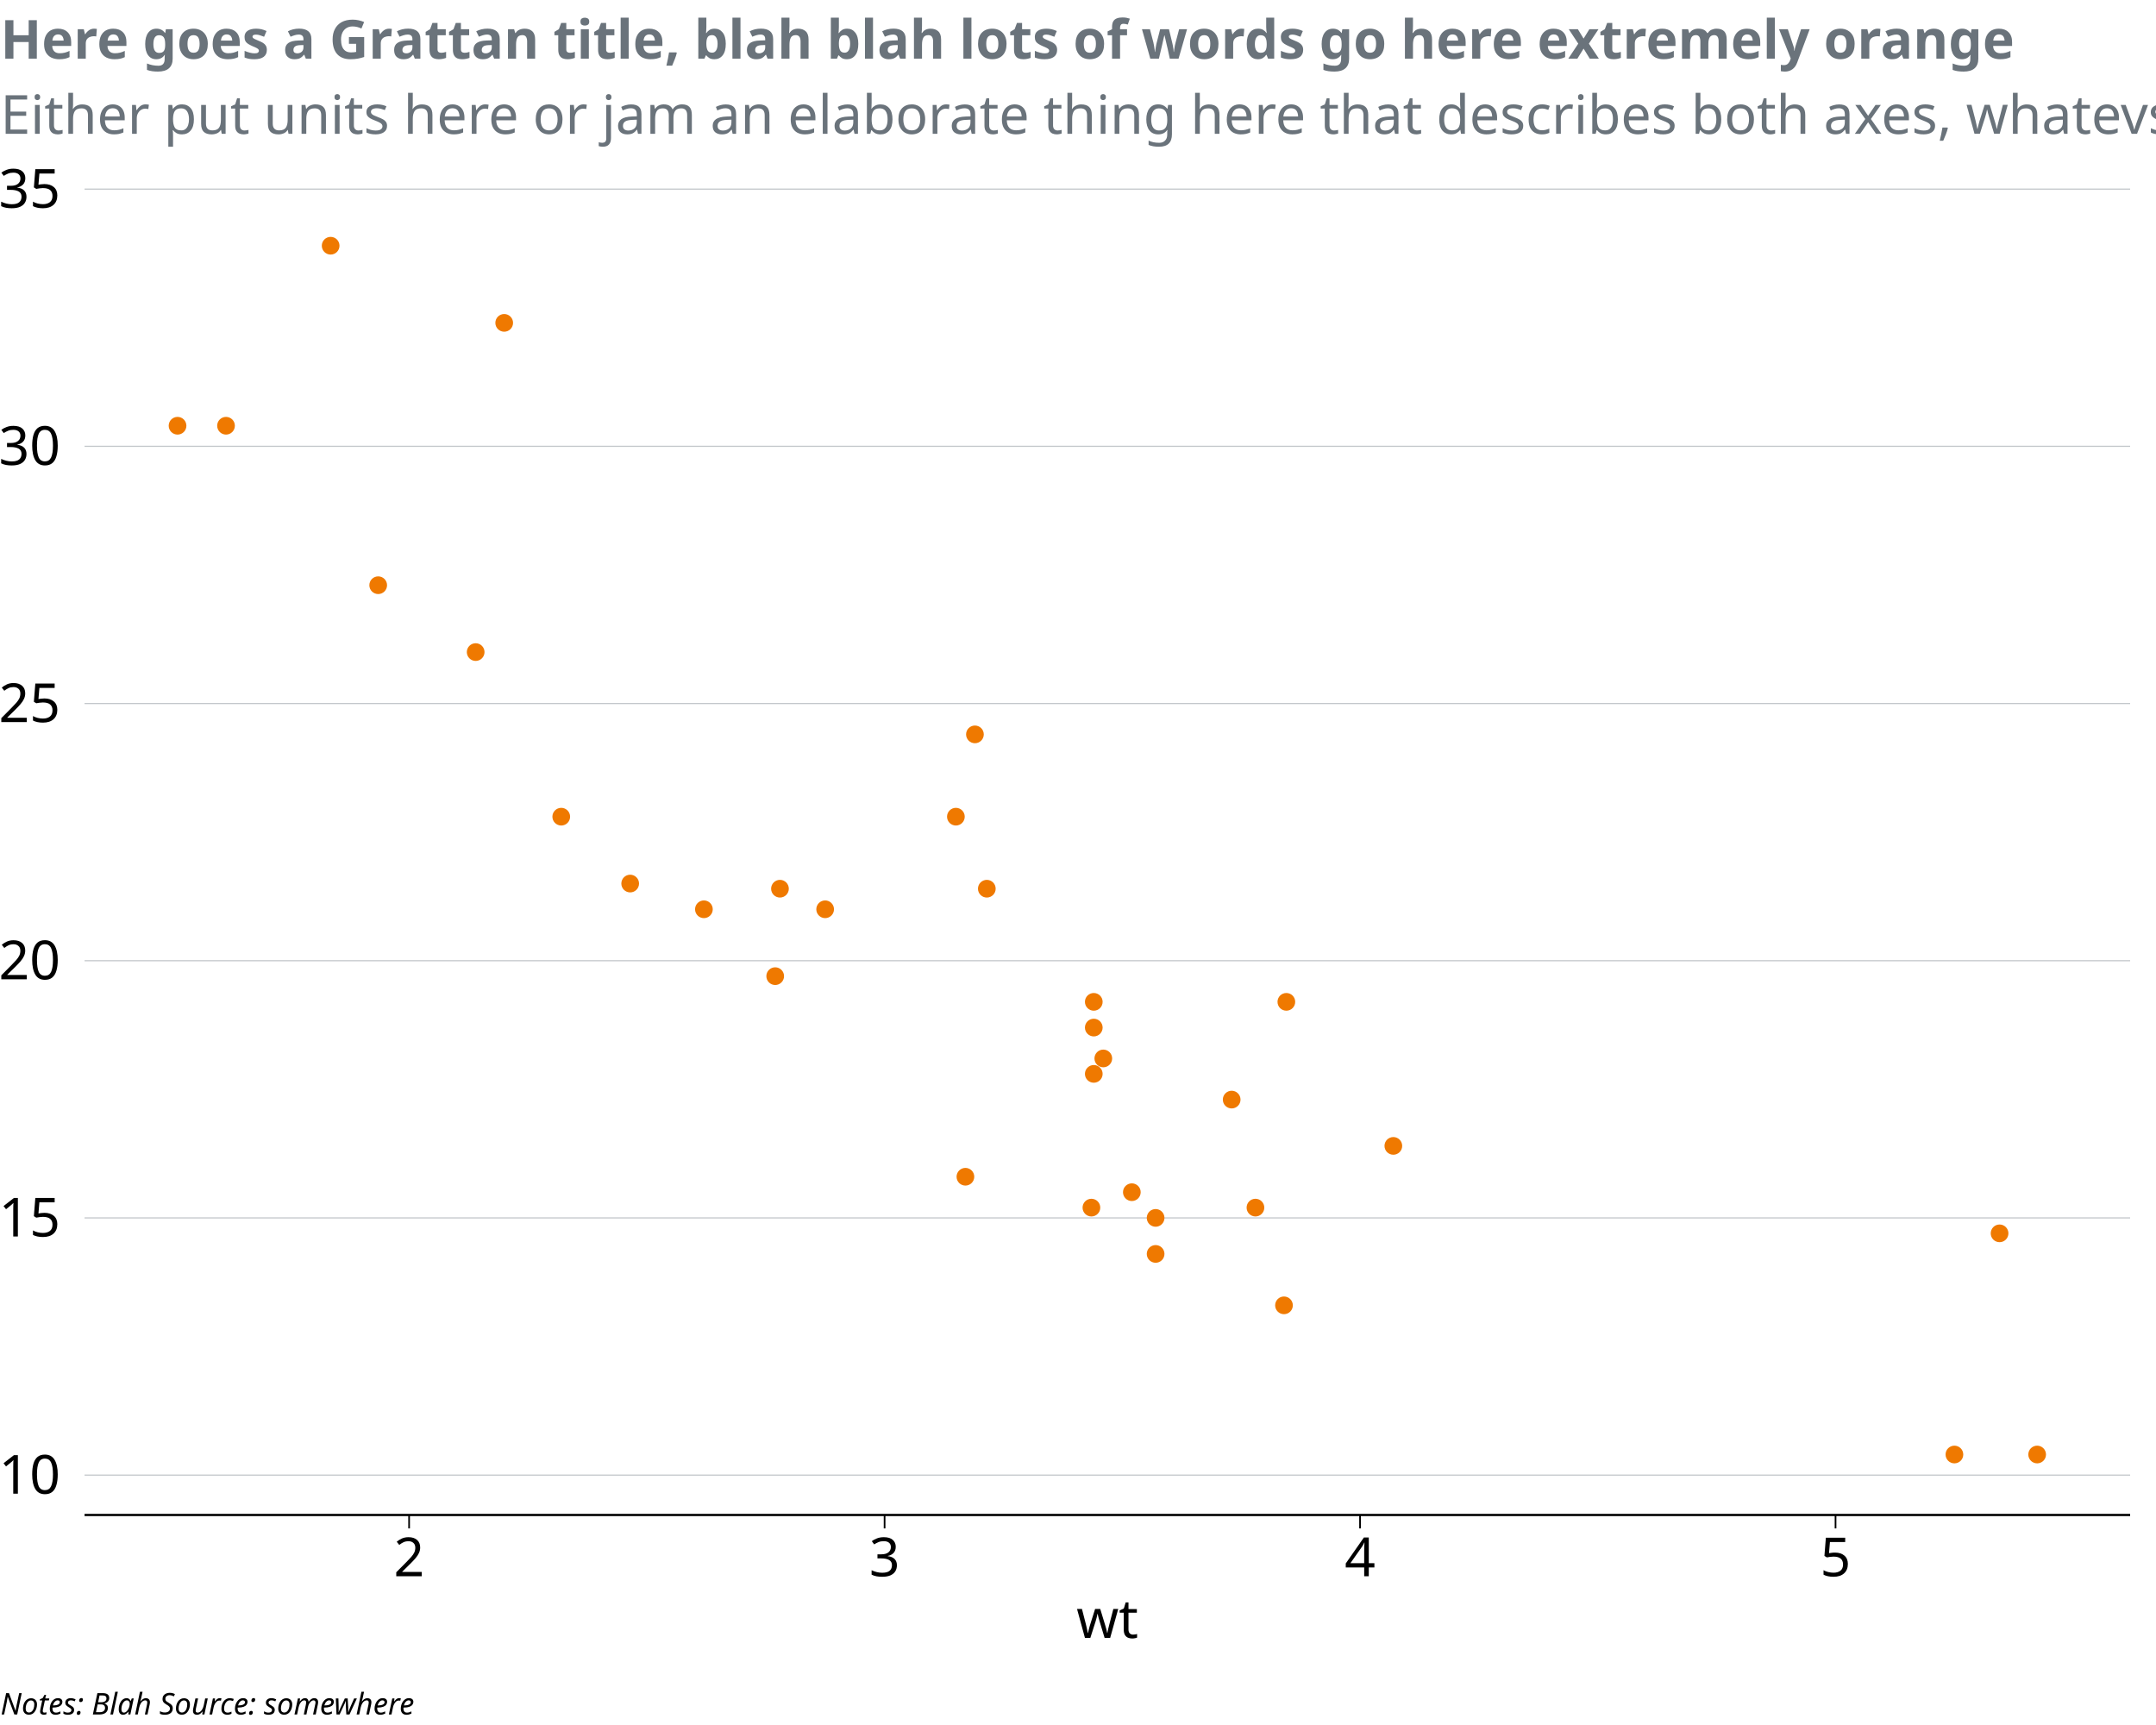
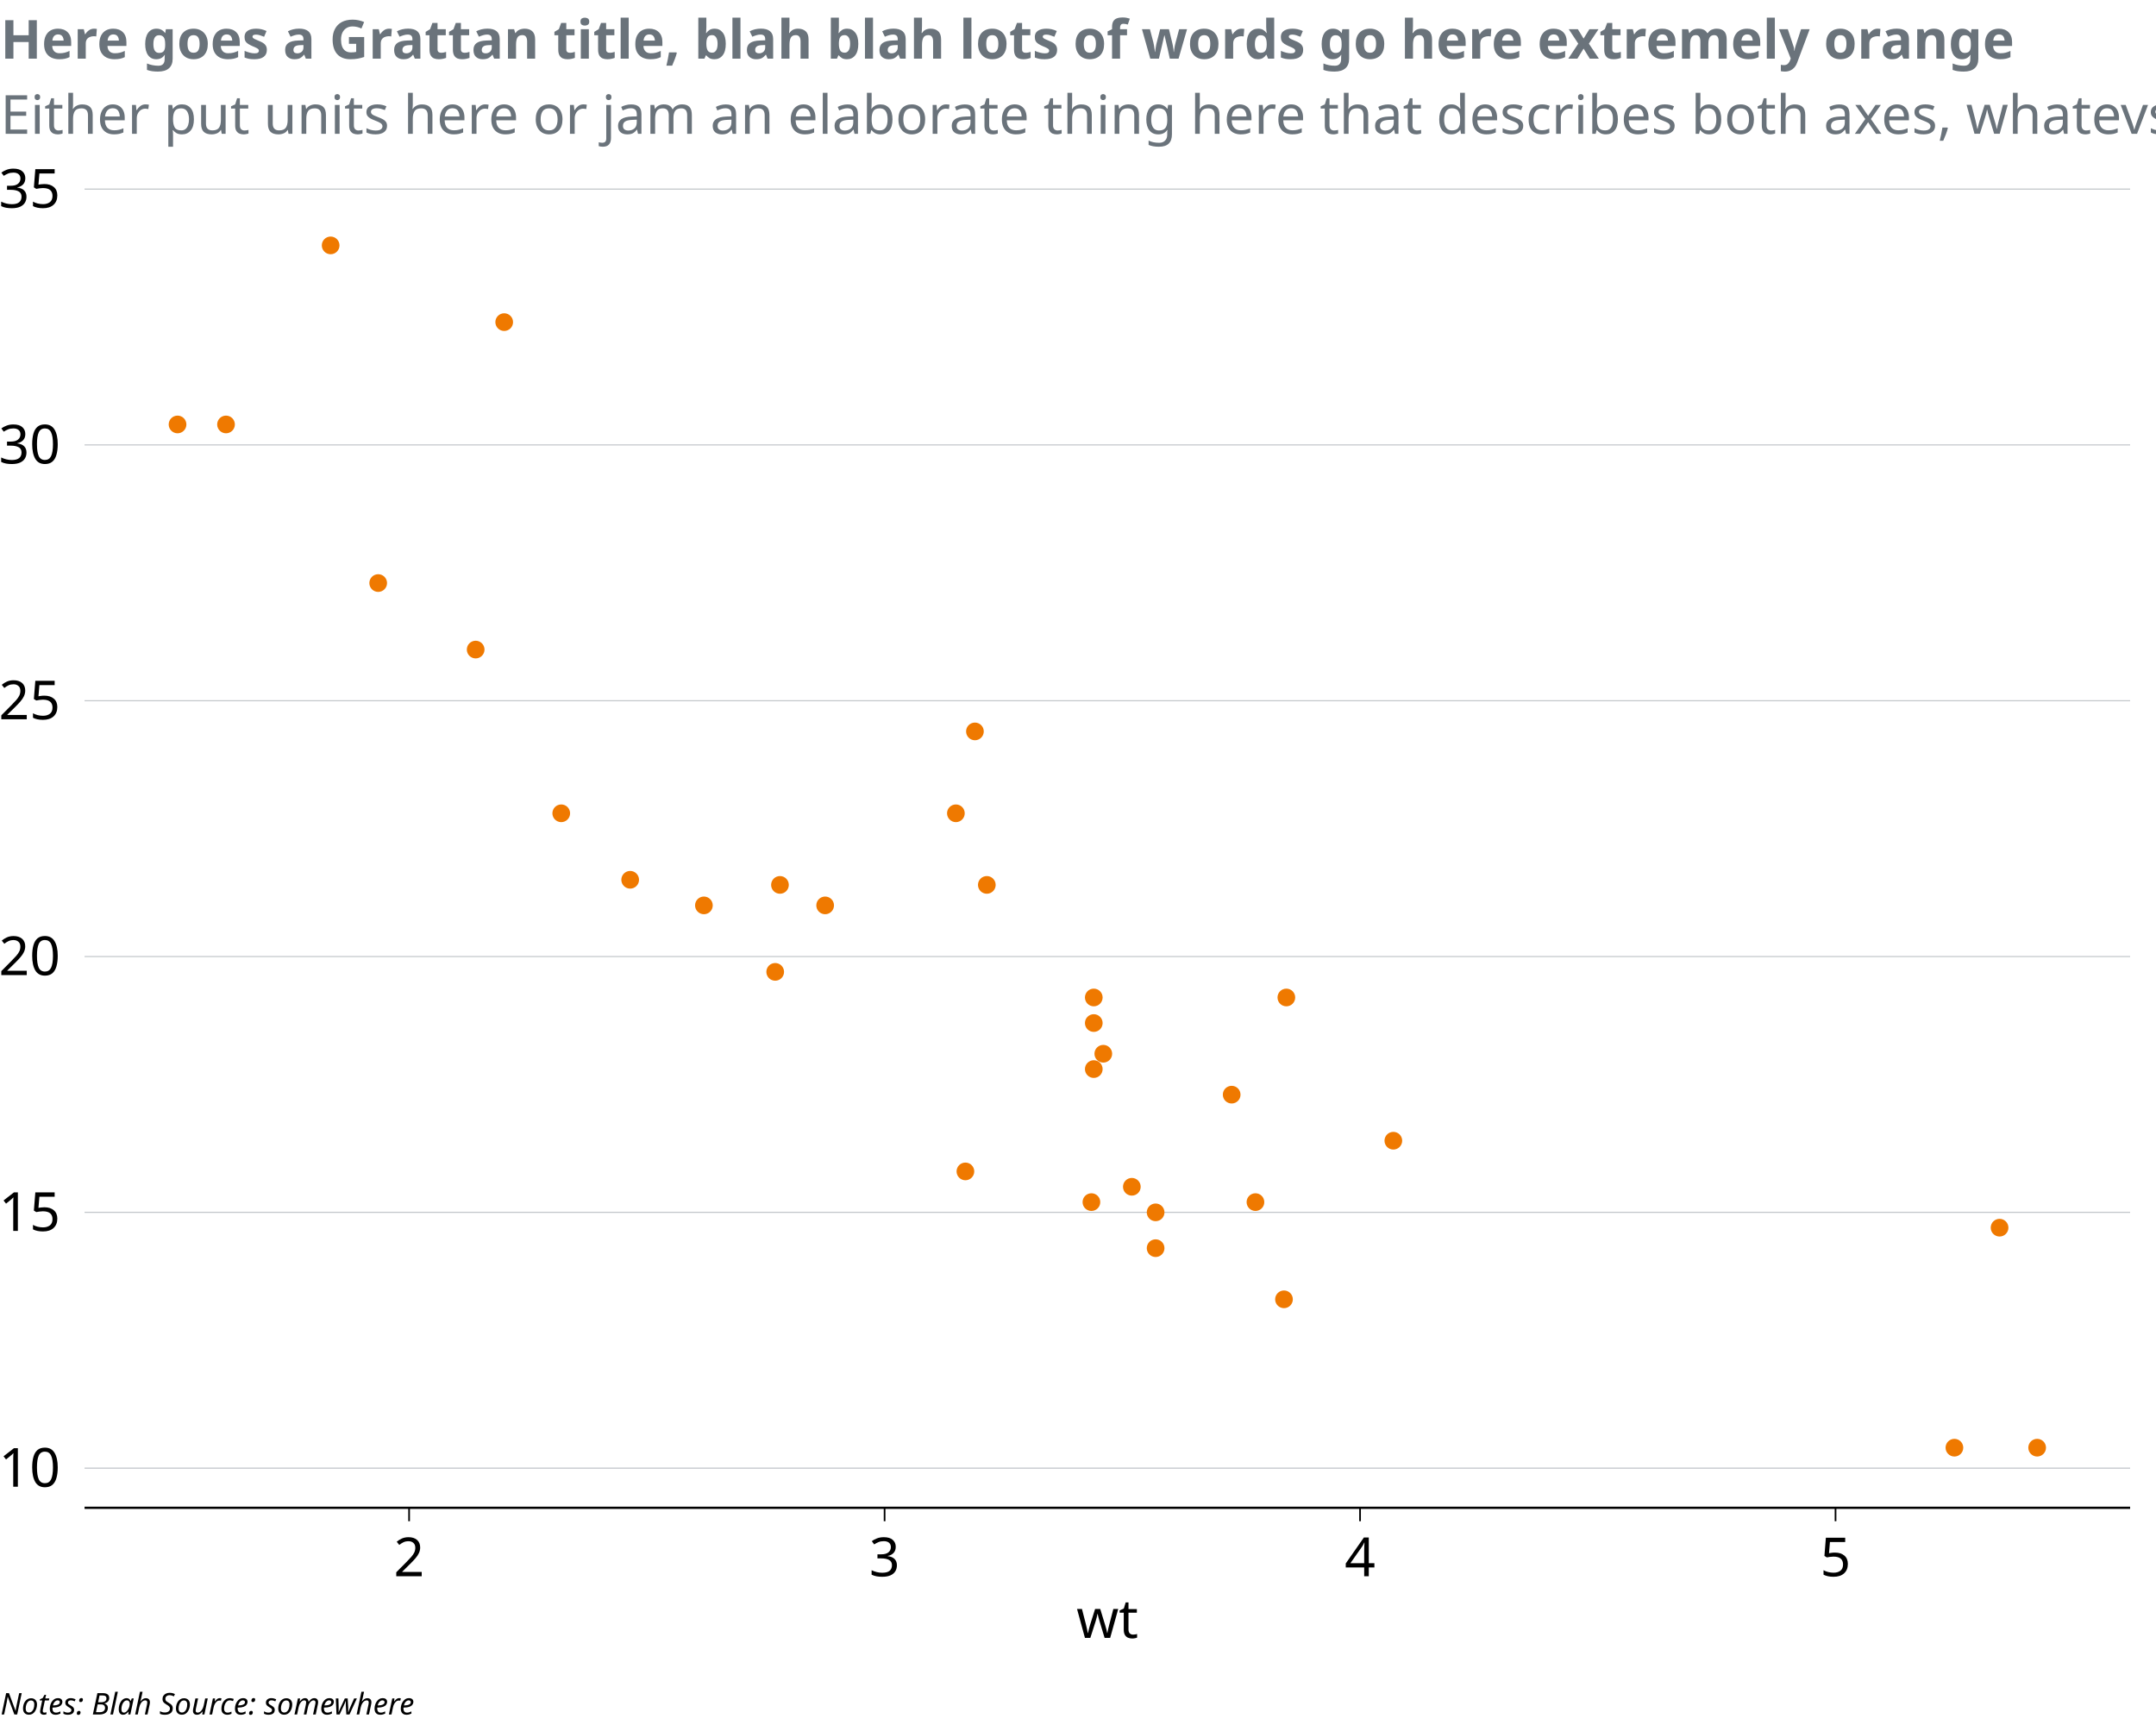
<svg xmlns="http://www.w3.org/2000/svg" class="svglite" data-engine-version="2.0" width="720.00pt" height="576.00pt" viewBox="0 0 720.00 576.00">
  <defs>
    <style type="text/css">
    .svglite line, .svglite polyline, .svglite polygon, .svglite path, .svglite rect, .svglite circle {
      fill: none;
      stroke: #000000;
      stroke-linecap: round;
      stroke-linejoin: round;
      stroke-miterlimit: 10.00;
    }
  </style>
  </defs>
  <rect width="100%" height="100%" style="stroke: none; fill: #FFFFFF;" />
  <defs>
    <clipPath id="cpMC4wMHw3MjAuMDB8MC4wMHw1NzYuMDA=">
      <rect x="0.00" y="0.00" width="720.00" height="576.00" />
    </clipPath>
  </defs>
  <g clip-path="url(#cpMC4wMHw3MjAuMDB8MC4wMHw1NzYuMDA=)">
    <rect x="0.00" y="0.00" width="720.00" height="576.00" style="stroke-width: 0.75; stroke: none; fill: #FFFFFF;" />
  </g>
  <defs>
-     <clipPath id="cpMjguMjR8NzExLjM2fDYxLjg2fDUwNS44Nw==">
-       <rect x="28.24" y="61.86" width="683.12" height="444.00" />
+     <clipPath id="cpMjguMjR8NzExLjM2fDYxLjg2fDUwMy40Nw==">
+       <rect x="28.24" y="61.86" width="683.12" height="441.61" />
    </clipPath>
  </defs>
-   <g clip-path="url(#cpMjguMjR8NzExLjM2fDYxLjg2fDUwNS44Nw==)">
-     <rect x="28.24" y="61.86" width="683.12" height="444.00" style="stroke-width: 0.75; stroke: none; fill: #FFFFFF;" />
-     <polyline points="28.24,492.55 711.36,492.55 " style="stroke-width: 0.38; stroke: #C3C7CB; stroke-linecap: butt;" />
-     <polyline points="28.24,406.67 711.36,406.67 " style="stroke-width: 0.38; stroke: #C3C7CB; stroke-linecap: butt;" />
-     <polyline points="28.24,320.79 711.36,320.79 " style="stroke-width: 0.38; stroke: #C3C7CB; stroke-linecap: butt;" />
-     <polyline points="28.24,234.91 711.36,234.91 " style="stroke-width: 0.38; stroke: #C3C7CB; stroke-linecap: butt;" />
-     <polyline points="28.24,149.03 711.36,149.03 " style="stroke-width: 0.38; stroke: #C3C7CB; stroke-linecap: butt;" />
+   <g clip-path="url(#cpMjguMjR8NzExLjM2fDYxLjg2fDUwMy40Nw==)">
+     <rect x="28.24" y="61.86" width="683.12" height="441.61" style="stroke-width: 0.75; stroke: none; fill: #FFFFFF;" />
+     <polyline points="28.24,490.23 711.36,490.23 " style="stroke-width: 0.38; stroke: #C3C7CB; stroke-linecap: butt;" />
+     <polyline points="28.24,404.82 711.36,404.82 " style="stroke-width: 0.38; stroke: #C3C7CB; stroke-linecap: butt;" />
+     <polyline points="28.24,319.40 711.36,319.40 " style="stroke-width: 0.38; stroke: #C3C7CB; stroke-linecap: butt;" />
+     <polyline points="28.24,233.98 711.36,233.98 " style="stroke-width: 0.38; stroke: #C3C7CB; stroke-linecap: butt;" />
+     <polyline points="28.24,148.56 711.36,148.56 " style="stroke-width: 0.38; stroke: #C3C7CB; stroke-linecap: butt;" />
    <polyline points="28.24,63.15 711.36,63.15 " style="stroke-width: 0.38; stroke: #C3C7CB; stroke-linecap: butt;" />
-     <circle cx="235.07" cy="303.62" r="2.60" style="stroke-width: 0.71; stroke: #EF7900; fill: #EF7900;" />
-     <circle cx="275.56" cy="303.62" r="2.60" style="stroke-width: 0.71; stroke: #EF7900; fill: #EF7900;" />
-     <circle cx="187.43" cy="272.70" r="2.60" style="stroke-width: 0.71; stroke: #EF7900; fill: #EF7900;" />
-     <circle cx="329.55" cy="296.75" r="2.60" style="stroke-width: 0.71; stroke: #EF7900; fill: #EF7900;" />
-     <circle cx="365.27" cy="343.12" r="2.60" style="stroke-width: 0.71; stroke: #EF7900; fill: #EF7900;" />
-     <circle cx="368.45" cy="353.43" r="2.60" style="stroke-width: 0.71; stroke: #EF7900; fill: #EF7900;" />
-     <circle cx="385.92" cy="418.70" r="2.60" style="stroke-width: 0.71; stroke: #EF7900; fill: #EF7900;" />
-     <circle cx="325.58" cy="245.22" r="2.60" style="stroke-width: 0.71; stroke: #EF7900; fill: #EF7900;" />
-     <circle cx="319.22" cy="272.70" r="2.60" style="stroke-width: 0.71; stroke: #EF7900; fill: #EF7900;" />
-     <circle cx="365.27" cy="334.53" r="2.60" style="stroke-width: 0.71; stroke: #EF7900; fill: #EF7900;" />
-     <circle cx="365.27" cy="358.58" r="2.60" style="stroke-width: 0.71; stroke: #EF7900; fill: #EF7900;" />
-     <circle cx="465.31" cy="382.63" r="2.60" style="stroke-width: 0.71; stroke: #EF7900; fill: #EF7900;" />
-     <circle cx="411.32" cy="367.17" r="2.60" style="stroke-width: 0.71; stroke: #EF7900; fill: #EF7900;" />
-     <circle cx="419.26" cy="403.24" r="2.60" style="stroke-width: 0.71; stroke: #EF7900; fill: #EF7900;" />
-     <circle cx="652.68" cy="485.68" r="2.60" style="stroke-width: 0.71; stroke: #EF7900; fill: #EF7900;" />
-     <circle cx="680.31" cy="485.68" r="2.60" style="stroke-width: 0.71; stroke: #EF7900; fill: #EF7900;" />
-     <circle cx="667.76" cy="411.83" r="2.60" style="stroke-width: 0.71; stroke: #EF7900; fill: #EF7900;" />
-     <circle cx="168.38" cy="107.81" r="2.60" style="stroke-width: 0.71; stroke: #EF7900; fill: #EF7900;" />
-     <circle cx="75.48" cy="142.16" r="2.60" style="stroke-width: 0.71; stroke: #EF7900; fill: #EF7900;" />
-     <circle cx="110.42" cy="82.05" r="2.60" style="stroke-width: 0.71; stroke: #EF7900; fill: #EF7900;" />
-     <circle cx="210.45" cy="295.03" r="2.60" style="stroke-width: 0.71; stroke: #EF7900; fill: #EF7900;" />
-     <circle cx="377.98" cy="398.09" r="2.60" style="stroke-width: 0.71; stroke: #EF7900; fill: #EF7900;" />
-     <circle cx="364.48" cy="403.24" r="2.60" style="stroke-width: 0.71; stroke: #EF7900; fill: #EF7900;" />
-     <circle cx="428.79" cy="435.87" r="2.60" style="stroke-width: 0.71; stroke: #EF7900; fill: #EF7900;" />
-     <circle cx="429.58" cy="334.53" r="2.60" style="stroke-width: 0.71; stroke: #EF7900; fill: #EF7900;" />
-     <circle cx="126.30" cy="195.41" r="2.60" style="stroke-width: 0.71; stroke: #EF7900; fill: #EF7900;" />
-     <circle cx="158.85" cy="217.74" r="2.60" style="stroke-width: 0.71; stroke: #EF7900; fill: #EF7900;" />
-     <circle cx="59.29" cy="142.16" r="2.60" style="stroke-width: 0.71; stroke: #EF7900; fill: #EF7900;" />
-     <circle cx="322.40" cy="392.93" r="2.60" style="stroke-width: 0.71; stroke: #EF7900; fill: #EF7900;" />
-     <circle cx="258.88" cy="325.95" r="2.60" style="stroke-width: 0.71; stroke: #EF7900; fill: #EF7900;" />
-     <circle cx="385.92" cy="406.67" r="2.60" style="stroke-width: 0.71; stroke: #EF7900; fill: #EF7900;" />
-     <circle cx="260.47" cy="296.75" r="2.60" style="stroke-width: 0.71; stroke: #EF7900; fill: #EF7900;" />
+     <circle cx="235.07" cy="302.32" r="2.60" style="stroke-width: 0.71; stroke: #EF7900; fill: #EF7900;" />
+     <circle cx="275.56" cy="302.32" r="2.60" style="stroke-width: 0.71; stroke: #EF7900; fill: #EF7900;" />
+     <circle cx="187.43" cy="271.57" r="2.60" style="stroke-width: 0.71; stroke: #EF7900; fill: #EF7900;" />
+     <circle cx="329.55" cy="295.48" r="2.60" style="stroke-width: 0.71; stroke: #EF7900; fill: #EF7900;" />
+     <circle cx="365.27" cy="341.61" r="2.60" style="stroke-width: 0.71; stroke: #EF7900; fill: #EF7900;" />
+     <circle cx="368.45" cy="351.86" r="2.60" style="stroke-width: 0.71; stroke: #EF7900; fill: #EF7900;" />
+     <circle cx="385.92" cy="416.78" r="2.60" style="stroke-width: 0.71; stroke: #EF7900; fill: #EF7900;" />
+     <circle cx="325.58" cy="244.23" r="2.60" style="stroke-width: 0.71; stroke: #EF7900; fill: #EF7900;" />
+     <circle cx="319.22" cy="271.57" r="2.60" style="stroke-width: 0.71; stroke: #EF7900; fill: #EF7900;" />
+     <circle cx="365.27" cy="333.07" r="2.60" style="stroke-width: 0.71; stroke: #EF7900; fill: #EF7900;" />
+     <circle cx="365.27" cy="356.98" r="2.60" style="stroke-width: 0.71; stroke: #EF7900; fill: #EF7900;" />
+     <circle cx="465.31" cy="380.90" r="2.60" style="stroke-width: 0.71; stroke: #EF7900; fill: #EF7900;" />
+     <circle cx="411.32" cy="365.52" r="2.60" style="stroke-width: 0.71; stroke: #EF7900; fill: #EF7900;" />
+     <circle cx="419.26" cy="401.40" r="2.60" style="stroke-width: 0.71; stroke: #EF7900; fill: #EF7900;" />
+     <circle cx="652.68" cy="483.40" r="2.60" style="stroke-width: 0.71; stroke: #EF7900; fill: #EF7900;" />
+     <circle cx="680.31" cy="483.40" r="2.60" style="stroke-width: 0.71; stroke: #EF7900; fill: #EF7900;" />
+     <circle cx="667.76" cy="409.94" r="2.60" style="stroke-width: 0.71; stroke: #EF7900; fill: #EF7900;" />
+     <circle cx="168.38" cy="107.56" r="2.60" style="stroke-width: 0.71; stroke: #EF7900; fill: #EF7900;" />
+     <circle cx="75.48" cy="141.73" r="2.60" style="stroke-width: 0.71; stroke: #EF7900; fill: #EF7900;" />
+     <circle cx="110.42" cy="81.94" r="2.60" style="stroke-width: 0.71; stroke: #EF7900; fill: #EF7900;" />
+     <circle cx="210.45" cy="293.77" r="2.60" style="stroke-width: 0.71; stroke: #EF7900; fill: #EF7900;" />
+     <circle cx="377.98" cy="396.28" r="2.60" style="stroke-width: 0.71; stroke: #EF7900; fill: #EF7900;" />
+     <circle cx="364.48" cy="401.40" r="2.60" style="stroke-width: 0.71; stroke: #EF7900; fill: #EF7900;" />
+     <circle cx="428.79" cy="433.86" r="2.60" style="stroke-width: 0.71; stroke: #EF7900; fill: #EF7900;" />
+     <circle cx="429.58" cy="333.07" r="2.60" style="stroke-width: 0.71; stroke: #EF7900; fill: #EF7900;" />
+     <circle cx="126.30" cy="194.69" r="2.60" style="stroke-width: 0.71; stroke: #EF7900; fill: #EF7900;" />
+     <circle cx="158.85" cy="216.90" r="2.60" style="stroke-width: 0.71; stroke: #EF7900; fill: #EF7900;" />
+     <circle cx="59.29" cy="141.73" r="2.60" style="stroke-width: 0.71; stroke: #EF7900; fill: #EF7900;" />
+     <circle cx="322.40" cy="391.15" r="2.60" style="stroke-width: 0.71; stroke: #EF7900; fill: #EF7900;" />
+     <circle cx="258.88" cy="324.52" r="2.60" style="stroke-width: 0.71; stroke: #EF7900; fill: #EF7900;" />
+     <circle cx="385.92" cy="404.82" r="2.60" style="stroke-width: 0.71; stroke: #EF7900; fill: #EF7900;" />
+     <circle cx="260.47" cy="295.48" r="2.60" style="stroke-width: 0.71; stroke: #EF7900; fill: #EF7900;" />
  </g>
  <g clip-path="url(#cpMC4wMHw3MjAuMDB8MC4wMHw1NzYuMDA=)">
-     <text x="20.17" y="498.75" text-anchor="end" style="font-size: 18.00px; font-family: sans;" textLength="20.02px" lengthAdjust="spacingAndGlyphs">10</text>
-     <text x="20.17" y="412.87" text-anchor="end" style="font-size: 18.00px; font-family: sans;" textLength="20.02px" lengthAdjust="spacingAndGlyphs">15</text>
-     <text x="20.17" y="326.99" text-anchor="end" style="font-size: 18.00px; font-family: sans;" textLength="20.02px" lengthAdjust="spacingAndGlyphs">20</text>
-     <text x="20.17" y="241.11" text-anchor="end" style="font-size: 18.00px; font-family: sans;" textLength="20.02px" lengthAdjust="spacingAndGlyphs">25</text>
-     <text x="20.17" y="155.23" text-anchor="end" style="font-size: 18.00px; font-family: sans;" textLength="20.02px" lengthAdjust="spacingAndGlyphs">30</text>
-     <text x="20.17" y="69.35" text-anchor="end" style="font-size: 18.00px; font-family: sans;" textLength="20.02px" lengthAdjust="spacingAndGlyphs">35</text>
-     <polyline points="28.24,505.87 711.36,505.87 " style="stroke-width: 0.75; stroke-linecap: butt;" />
-     <polyline points="136.62,510.35 136.62,505.87 " style="stroke-width: 0.56; stroke-linecap: butt;" />
-     <polyline points="295.41,510.35 295.41,505.87 " style="stroke-width: 0.56; stroke-linecap: butt;" />
-     <polyline points="454.19,510.35 454.19,505.87 " style="stroke-width: 0.56; stroke-linecap: butt;" />
-     <polyline points="612.98,510.35 612.98,505.87 " style="stroke-width: 0.56; stroke-linecap: butt;" />
+     <text x="20.17" y="496.43" text-anchor="end" style="font-size: 18.00px; font-family: sans;" textLength="20.02px" lengthAdjust="spacingAndGlyphs">10</text>
+     <text x="20.17" y="411.01" text-anchor="end" style="font-size: 18.00px; font-family: sans;" textLength="20.02px" lengthAdjust="spacingAndGlyphs">15</text>
+     <text x="20.17" y="325.59" text-anchor="end" style="font-size: 18.00px; font-family: sans;" textLength="20.02px" lengthAdjust="spacingAndGlyphs">20</text>
+     <text x="20.17" y="240.18" text-anchor="end" style="font-size: 18.00px; font-family: sans;" textLength="20.02px" lengthAdjust="spacingAndGlyphs">25</text>
+     <text x="20.17" y="154.76" text-anchor="end" style="font-size: 18.00px; font-family: sans;" textLength="20.02px" lengthAdjust="spacingAndGlyphs">30</text>
+     <text x="20.17" y="69.34" text-anchor="end" style="font-size: 18.00px; font-family: sans;" textLength="20.02px" lengthAdjust="spacingAndGlyphs">35</text>
+     <polyline points="28.24,503.47 711.36,503.47 " style="stroke-width: 0.75; stroke-linecap: butt;" />
+     <polyline points="136.62,507.96 136.62,503.47 " style="stroke-width: 0.56; stroke-linecap: butt;" />
+     <polyline points="295.41,507.96 295.41,503.47 " style="stroke-width: 0.56; stroke-linecap: butt;" />
+     <polyline points="454.19,507.96 454.19,503.47 " style="stroke-width: 0.56; stroke-linecap: butt;" />
+     <polyline points="612.98,507.96 612.98,503.47 " style="stroke-width: 0.56; stroke-linecap: butt;" />
    <text x="136.62" y="526.32" text-anchor="middle" style="font-size: 18.00px; font-family: sans;" textLength="10.01px" lengthAdjust="spacingAndGlyphs">2</text>
    <text x="295.41" y="526.32" text-anchor="middle" style="font-size: 18.00px; font-family: sans;" textLength="10.01px" lengthAdjust="spacingAndGlyphs">3</text>
    <text x="454.19" y="526.32" text-anchor="middle" style="font-size: 18.00px; font-family: sans;" textLength="10.01px" lengthAdjust="spacingAndGlyphs">4</text>
    <text x="612.98" y="526.32" text-anchor="middle" style="font-size: 18.00px; font-family: sans;" textLength="10.01px" lengthAdjust="spacingAndGlyphs">5</text>
    <text x="369.80" y="546.93" text-anchor="middle" style="font-size: 18.00px; font-family: sans;" textLength="18.00px" lengthAdjust="spacingAndGlyphs">wt</text>
    <text x="0.14" y="44.68" style="font-size: 18.00px; fill: #6A737B; font-family: sans;" textLength="682.47px" lengthAdjust="spacingAndGlyphs">Either put units here or jam an elaborate thing here that describes both axes, whatevs</text>
    <text x="0.14" y="19.59" style="font-size: 18.00px; font-weight: bold; fill: #6A737B; font-family: sans;" textLength="595.38px" lengthAdjust="spacingAndGlyphs">Here goes a Grattan title, blah blah lots of words go here extremely orange</text>
    <text x="0.14" y="572.49" style="font-size: 9.99px; font-style: italic; font-family: sans;" textLength="143.29px" lengthAdjust="spacingAndGlyphs">Notes: Blah Source: somewhere</text>
  </g>
</svg>
